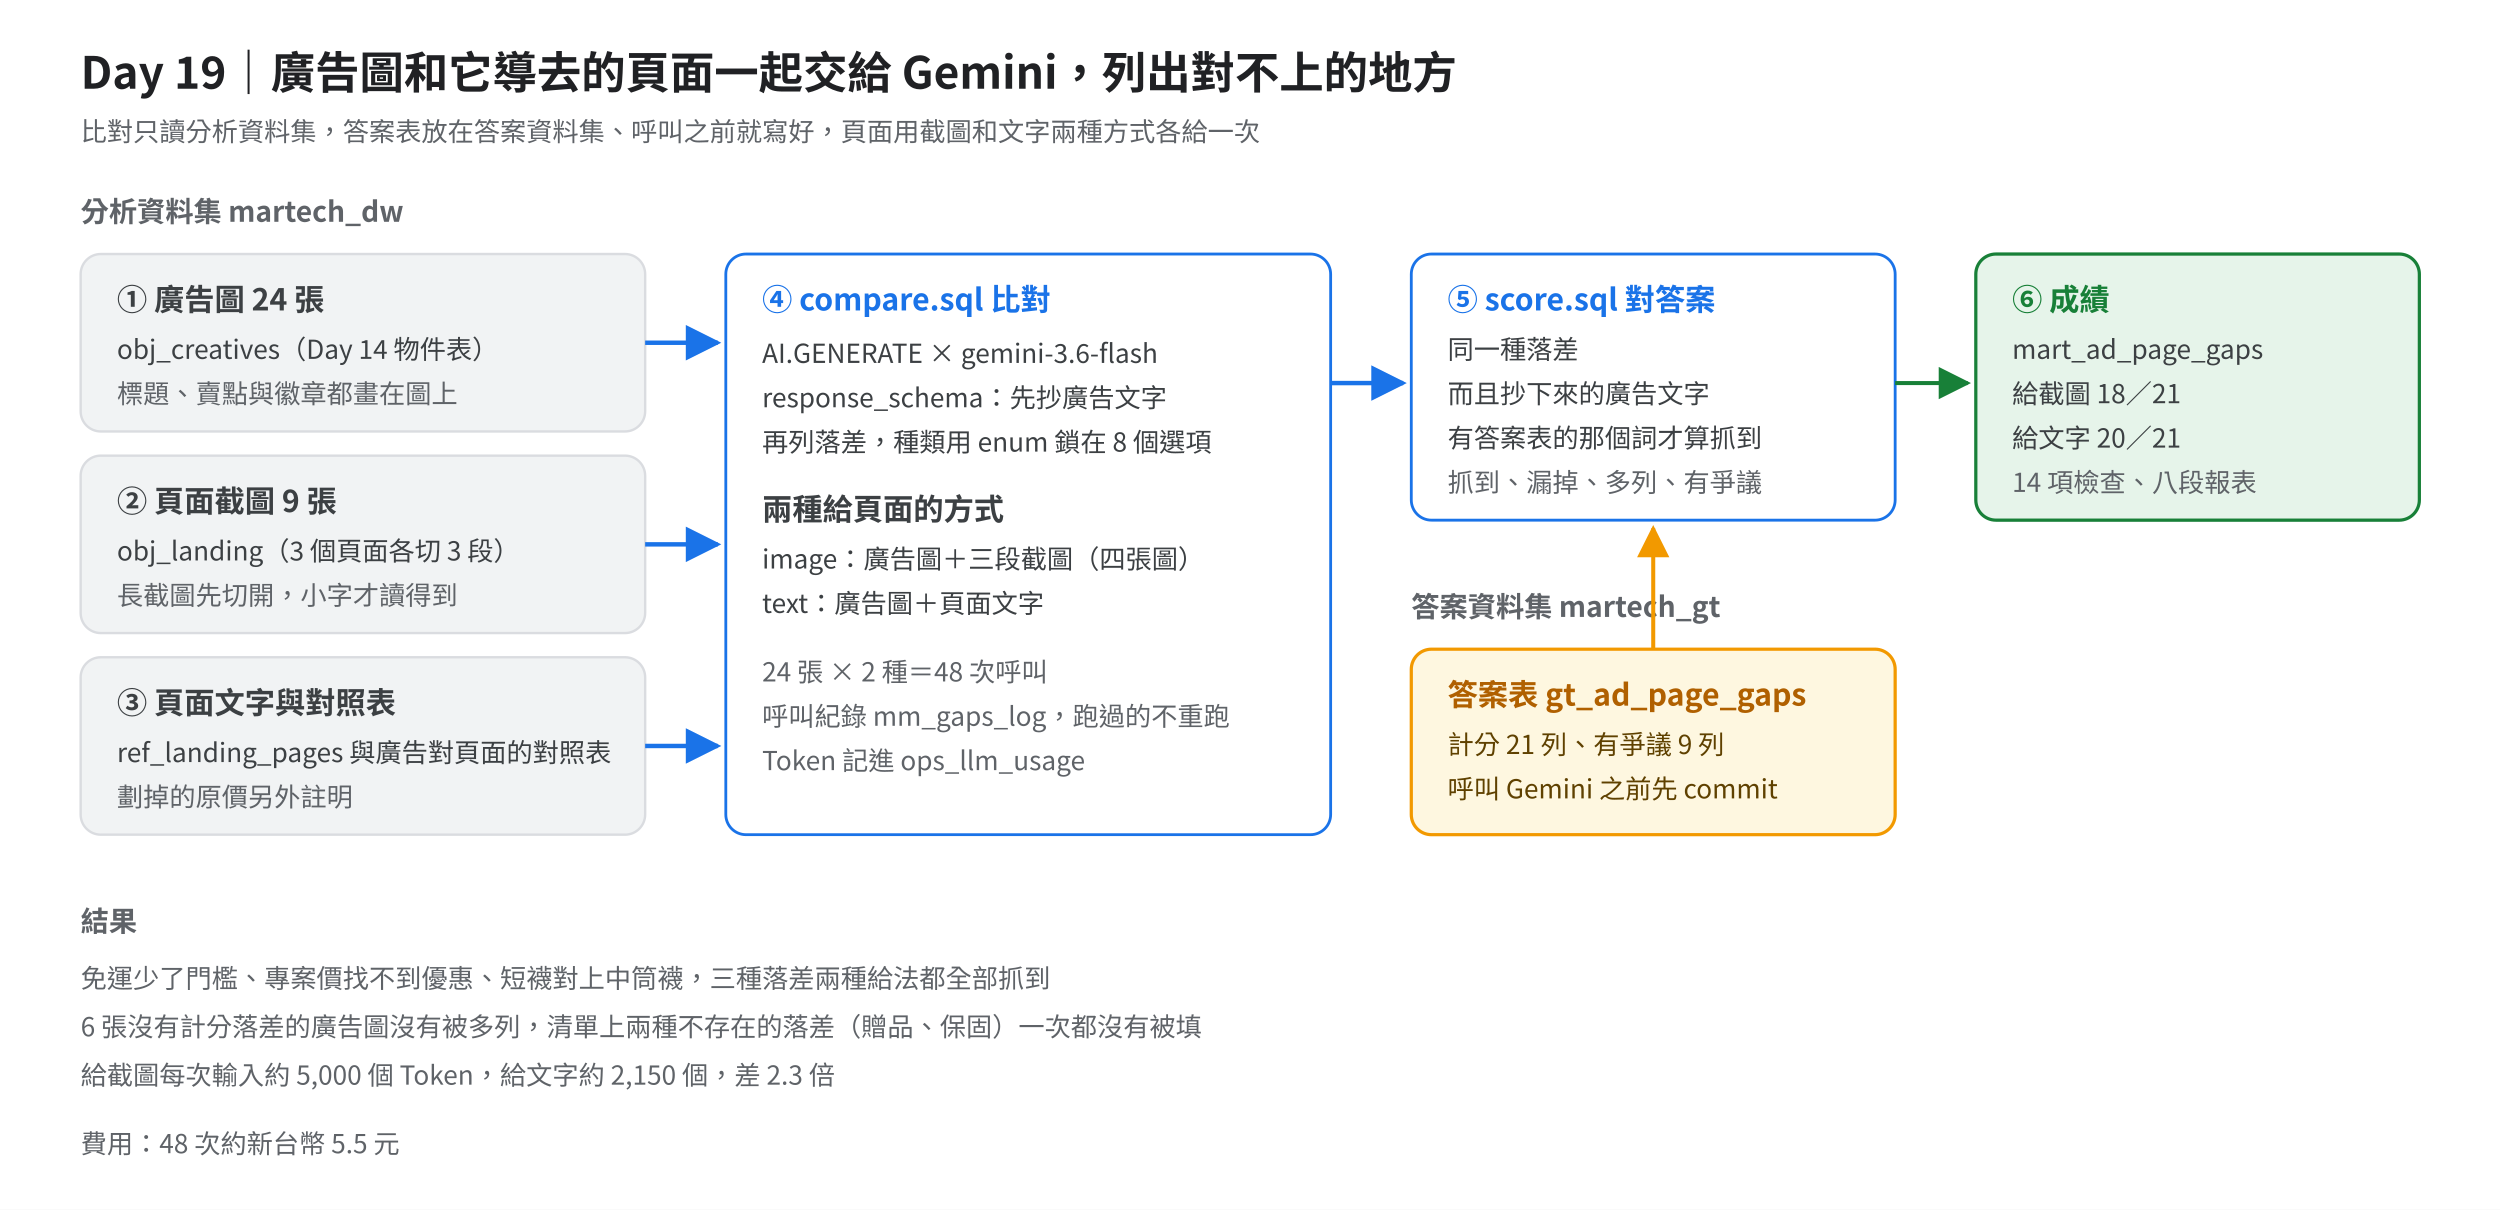
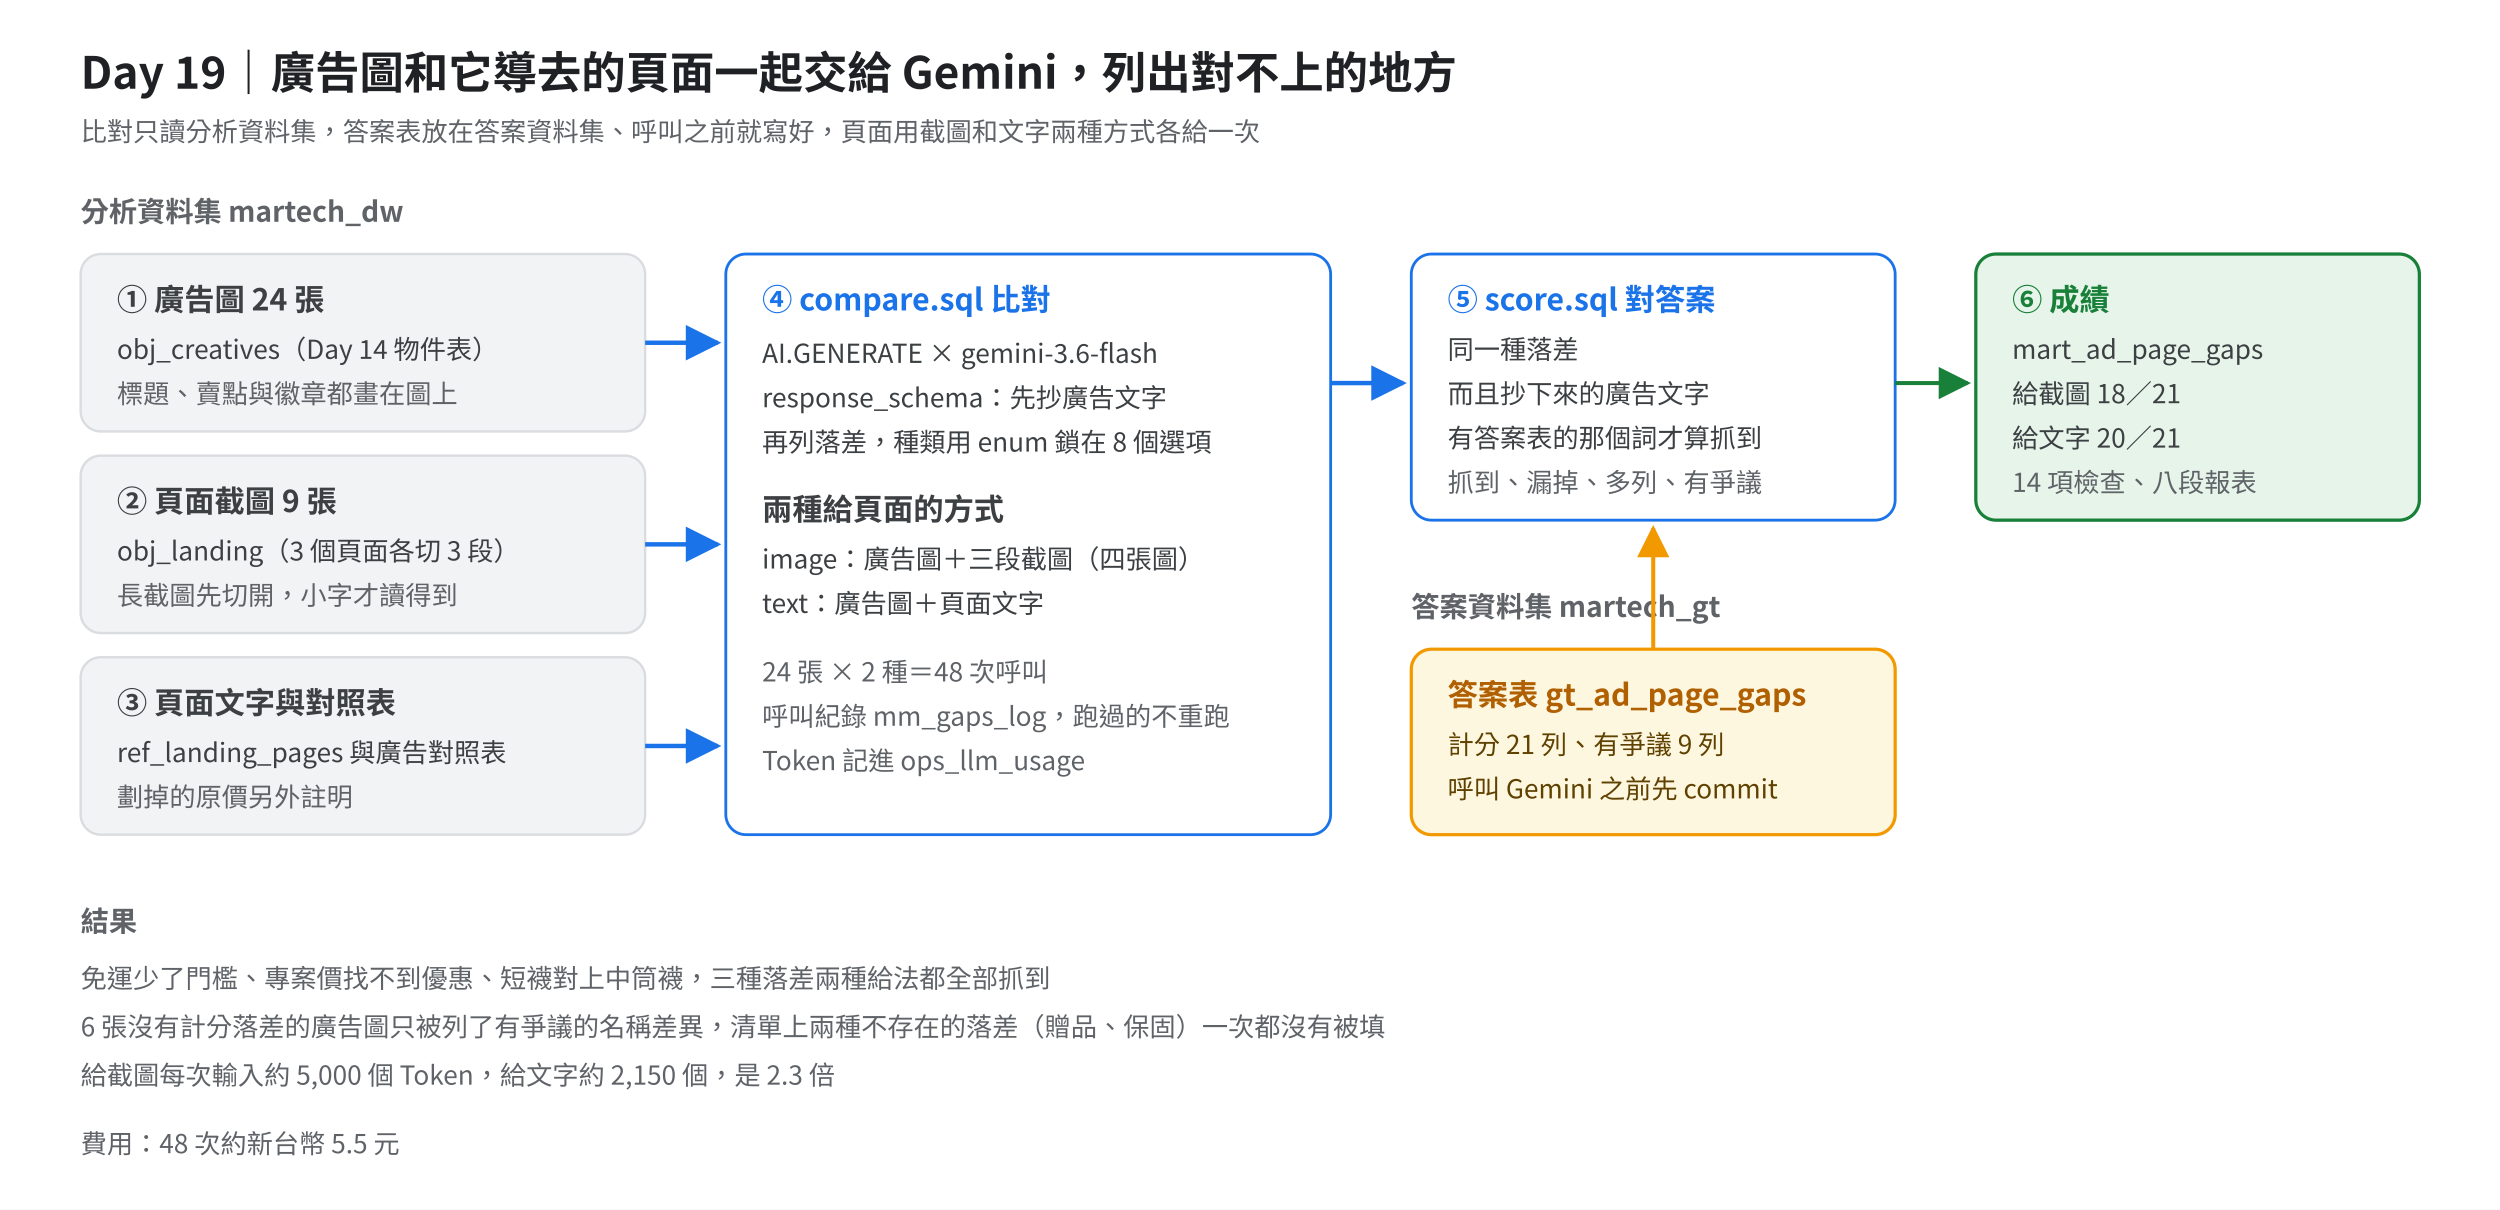
<svg xmlns="http://www.w3.org/2000/svg" viewBox="0 0 1240 600" width="1240" height="600" font-family="'Noto Sans TC','Noto Sans CJK TC','PingFang TC','Microsoft JhengHei',sans-serif">
  <defs>
    <style>
      .title { font-size: 22px; font-weight: 700; fill: #202124; }
      .zone { font-size: 14px; font-weight: 700; fill: #5f6368; }
      .raw { fill: #f1f3f4; stroke: #dadce0; stroke-width: 1.2; }
      .step { fill: #ffffff; stroke: #1a73e8; stroke-width: 1.4; }
      .out { fill: #e6f4ea; stroke: #188038; stroke-width: 1.6; }
      .key { fill: #fef7e0; stroke: #f29900; stroke-width: 1.6; }
      .h { font-size: 15px; font-weight: 700; fill: #1a73e8; }
      .hg { font-size: 15px; font-weight: 700; fill: #188038; }
      .ho { font-size: 15px; font-weight: 700; fill: #b06000; }
      .hr { font-size: 15px; font-weight: 700; fill: #3c4043; }
      .t { font-size: 13px; fill: #3c4043; }
      .to { font-size: 13px; fill: #5f4100; }
      .note { font-size: 13px; fill: #5f6368; }
      .flow { stroke: #1a73e8; stroke-width: 2.2; fill: none; }
      .gflow { stroke: #188038; stroke-width: 2; fill: none; }
      .oflow { stroke: #f29900; stroke-width: 2; fill: none; }
    </style>
    <marker id="a" viewBox="0 0 10 10" refX="9" refY="5" markerWidth="8" markerHeight="8" orient="auto">
      <path d="M0,0 L10,5 L0,10 z" fill="#1a73e8" />
    </marker>
    <marker id="g" viewBox="0 0 10 10" refX="9" refY="5" markerWidth="8" markerHeight="8" orient="auto">
      <path d="M0,0 L10,5 L0,10 z" fill="#188038" />
    </marker>
    <marker id="o" viewBox="0 0 10 10" refX="9" refY="5" markerWidth="8" markerHeight="8" orient="auto">
      <path d="M0,0 L10,5 L0,10 z" fill="#f29900" />
    </marker>
  </defs>
  <rect width="1240" height="600" fill="#ffffff" />
  <text x="40" y="44" class="title">Day 19｜廣告圖和它導去的頁面一起交給 Gemini，列出對不上的地方</text>
  <text x="40" y="70" class="note">比對只讀分析資料集，答案表放在答案資料集、呼叫之前就寫好，頁面用截圖和文字兩種方式各給一次</text>
  <text x="40" y="110" class="zone">分析資料集 martech_dw</text>
  <rect x="40" y="126" width="280" height="88" rx="10" class="raw" />
  <text x="58" y="154" class="hr">① 廣告圖 24 張</text>
  <text x="58" y="178" class="t">obj_creatives（Day 14 物件表）</text>
  <text x="58" y="200" class="note">標題、賣點與徽章都畫在圖上</text>
  <rect x="40" y="226" width="280" height="88" rx="10" class="raw" />
  <text x="58" y="254" class="hr">② 頁面截圖 9 張</text>
  <text x="58" y="278" class="t">obj_landing（3 個頁面各切 3 段）</text>
  <text x="58" y="300" class="note">長截圖先切開，小字才讀得到</text>
  <rect x="40" y="326" width="280" height="88" rx="10" class="raw" />
  <text x="58" y="354" class="hr">③ 頁面文字與對照表</text>
-   <text x="58" y="378" class="t">ref_landing_pages 與廣告對頁面的對照表</text>
+   <text x="58" y="378" class="t">ref_landing_pages 與廣告對照表</text>
  <text x="58" y="400" class="note">劃掉的原價另外註明</text>
  <rect x="360" y="126" width="300" height="288" rx="10" class="step" />
  <text x="378" y="154" class="h">④ compare.sql 比對</text>
  <text x="378" y="180" class="t">AI.GENERATE × gemini-3.6-flash</text>
  <text x="378" y="202" class="t">response_schema：先抄廣告文字</text>
  <text x="378" y="224" class="t">再列落差，種類用 enum 鎖在 8 個選項</text>
  <text x="378" y="258" class="hr">兩種給頁面的方式</text>
  <text x="378" y="282" class="t">image：廣告圖＋三段截圖（四張圖）</text>
  <text x="378" y="304" class="t">text：廣告圖＋頁面文字</text>
  <text x="378" y="338" class="note">24 張 × 2 種＝48 次呼叫</text>
  <text x="378" y="360" class="note">呼叫紀錄 mm_gaps_log，跑過的不重跑</text>
  <text x="378" y="382" class="note">Token 記進 ops_llm_usage</text>
  <rect x="700" y="126" width="240" height="132" rx="10" class="step" />
  <text x="718" y="154" class="h">⑤ score.sql 對答案</text>
  <text x="718" y="178" class="t">同一種落差</text>
  <text x="718" y="200" class="t">而且抄下來的廣告文字</text>
  <text x="718" y="222" class="t">有答案表的那個詞才算抓到</text>
  <text x="718" y="244" class="note">抓到、漏掉、多列、有爭議</text>
  <rect x="980" y="126" width="220" height="132" rx="10" class="out" />
  <text x="998" y="154" class="hg">⑥ 成績</text>
  <text x="998" y="178" class="t">mart_ad_page_gaps</text>
  <text x="998" y="200" class="t">給截圖 18／21</text>
  <text x="998" y="222" class="t">給文字 20／21</text>
  <text x="998" y="244" class="note">14 項檢查、八段報表</text>
  <text x="700" y="306" class="zone">答案資料集 martech_gt</text>
  <rect x="700" y="322" width="240" height="92" rx="10" class="key" />
  <text x="718" y="350" class="ho">答案表 gt_ad_page_gaps</text>
  <text x="718" y="374" class="to">計分 21 列、有爭議 9 列</text>
  <text x="718" y="396" class="to">呼叫 Gemini 之前先 commit</text>
  <path d="M320,170 L356,170" class="flow" marker-end="url(#a)" />
  <path d="M320,270 L356,270" class="flow" marker-end="url(#a)" />
  <path d="M320,370 L356,370" class="flow" marker-end="url(#a)" />
  <path d="M660,190 L696,190" class="flow" marker-end="url(#a)" />
  <path d="M940,190 L976,190" class="gflow" marker-end="url(#g)" />
  <path d="M820,322 L820,262" class="oflow" marker-end="url(#o)" />
  <text x="40" y="462" class="zone">結果</text>
  <text x="40" y="490" class="note">免運少了門檻、專案價找不到優惠、短襪對上中筒襪，三種落差兩種給法都全部抓到</text>
-   <text x="40" y="514" class="note">6 張沒有計分落差的廣告圖沒有被多列，清單上兩種不存在的落差（贈品、保固）一次都沒有被填</text>
-   <text x="40" y="538" class="note">給截圖每次輸入約 5,000 個 Token，給文字約 2,150 個，差 2.3 倍</text>
+   <text x="40" y="514" class="note">6 張沒有計分落差的廣告圖只被列了有爭議的名稱差異，清單上兩種不存在的落差（贈品、保固）一次都沒有被填</text>
+   <text x="40" y="538" class="note">給截圖每次輸入約 5,000 個 Token，給文字約 2,150 個，是 2.3 倍</text>
  <text x="40" y="572" class="note">費用：48 次約新台幣 5.5 元</text>
</svg>
